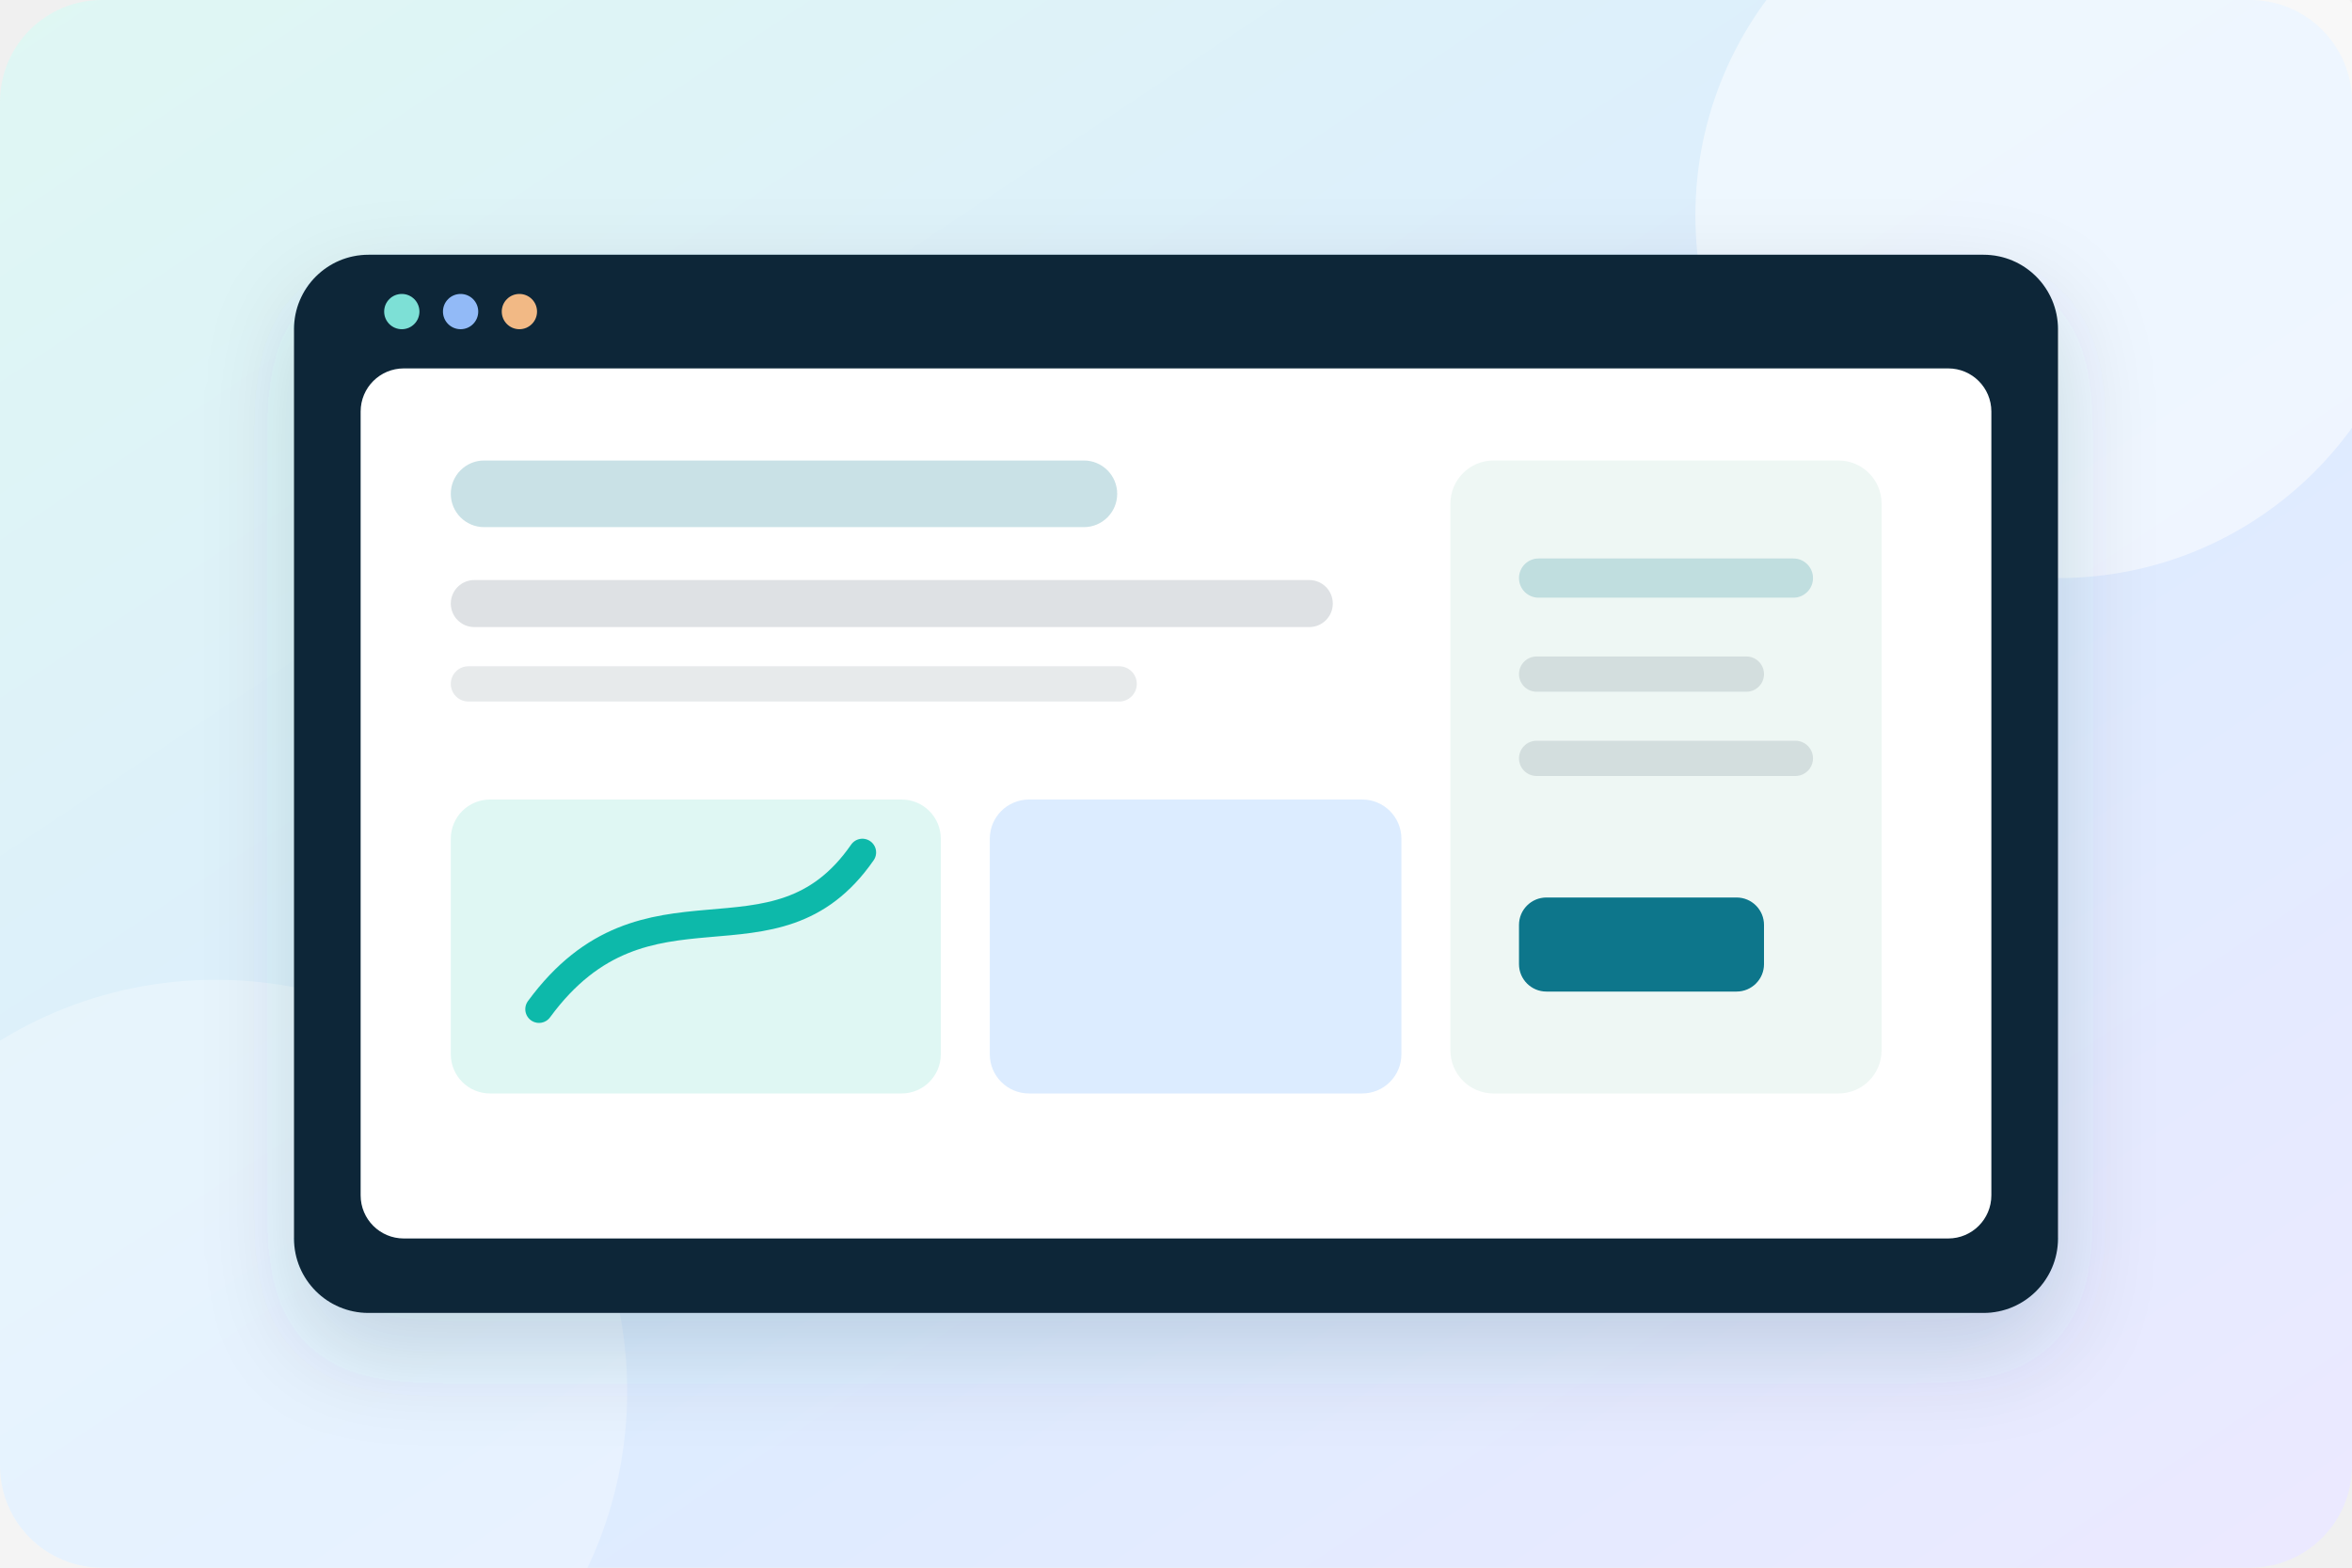
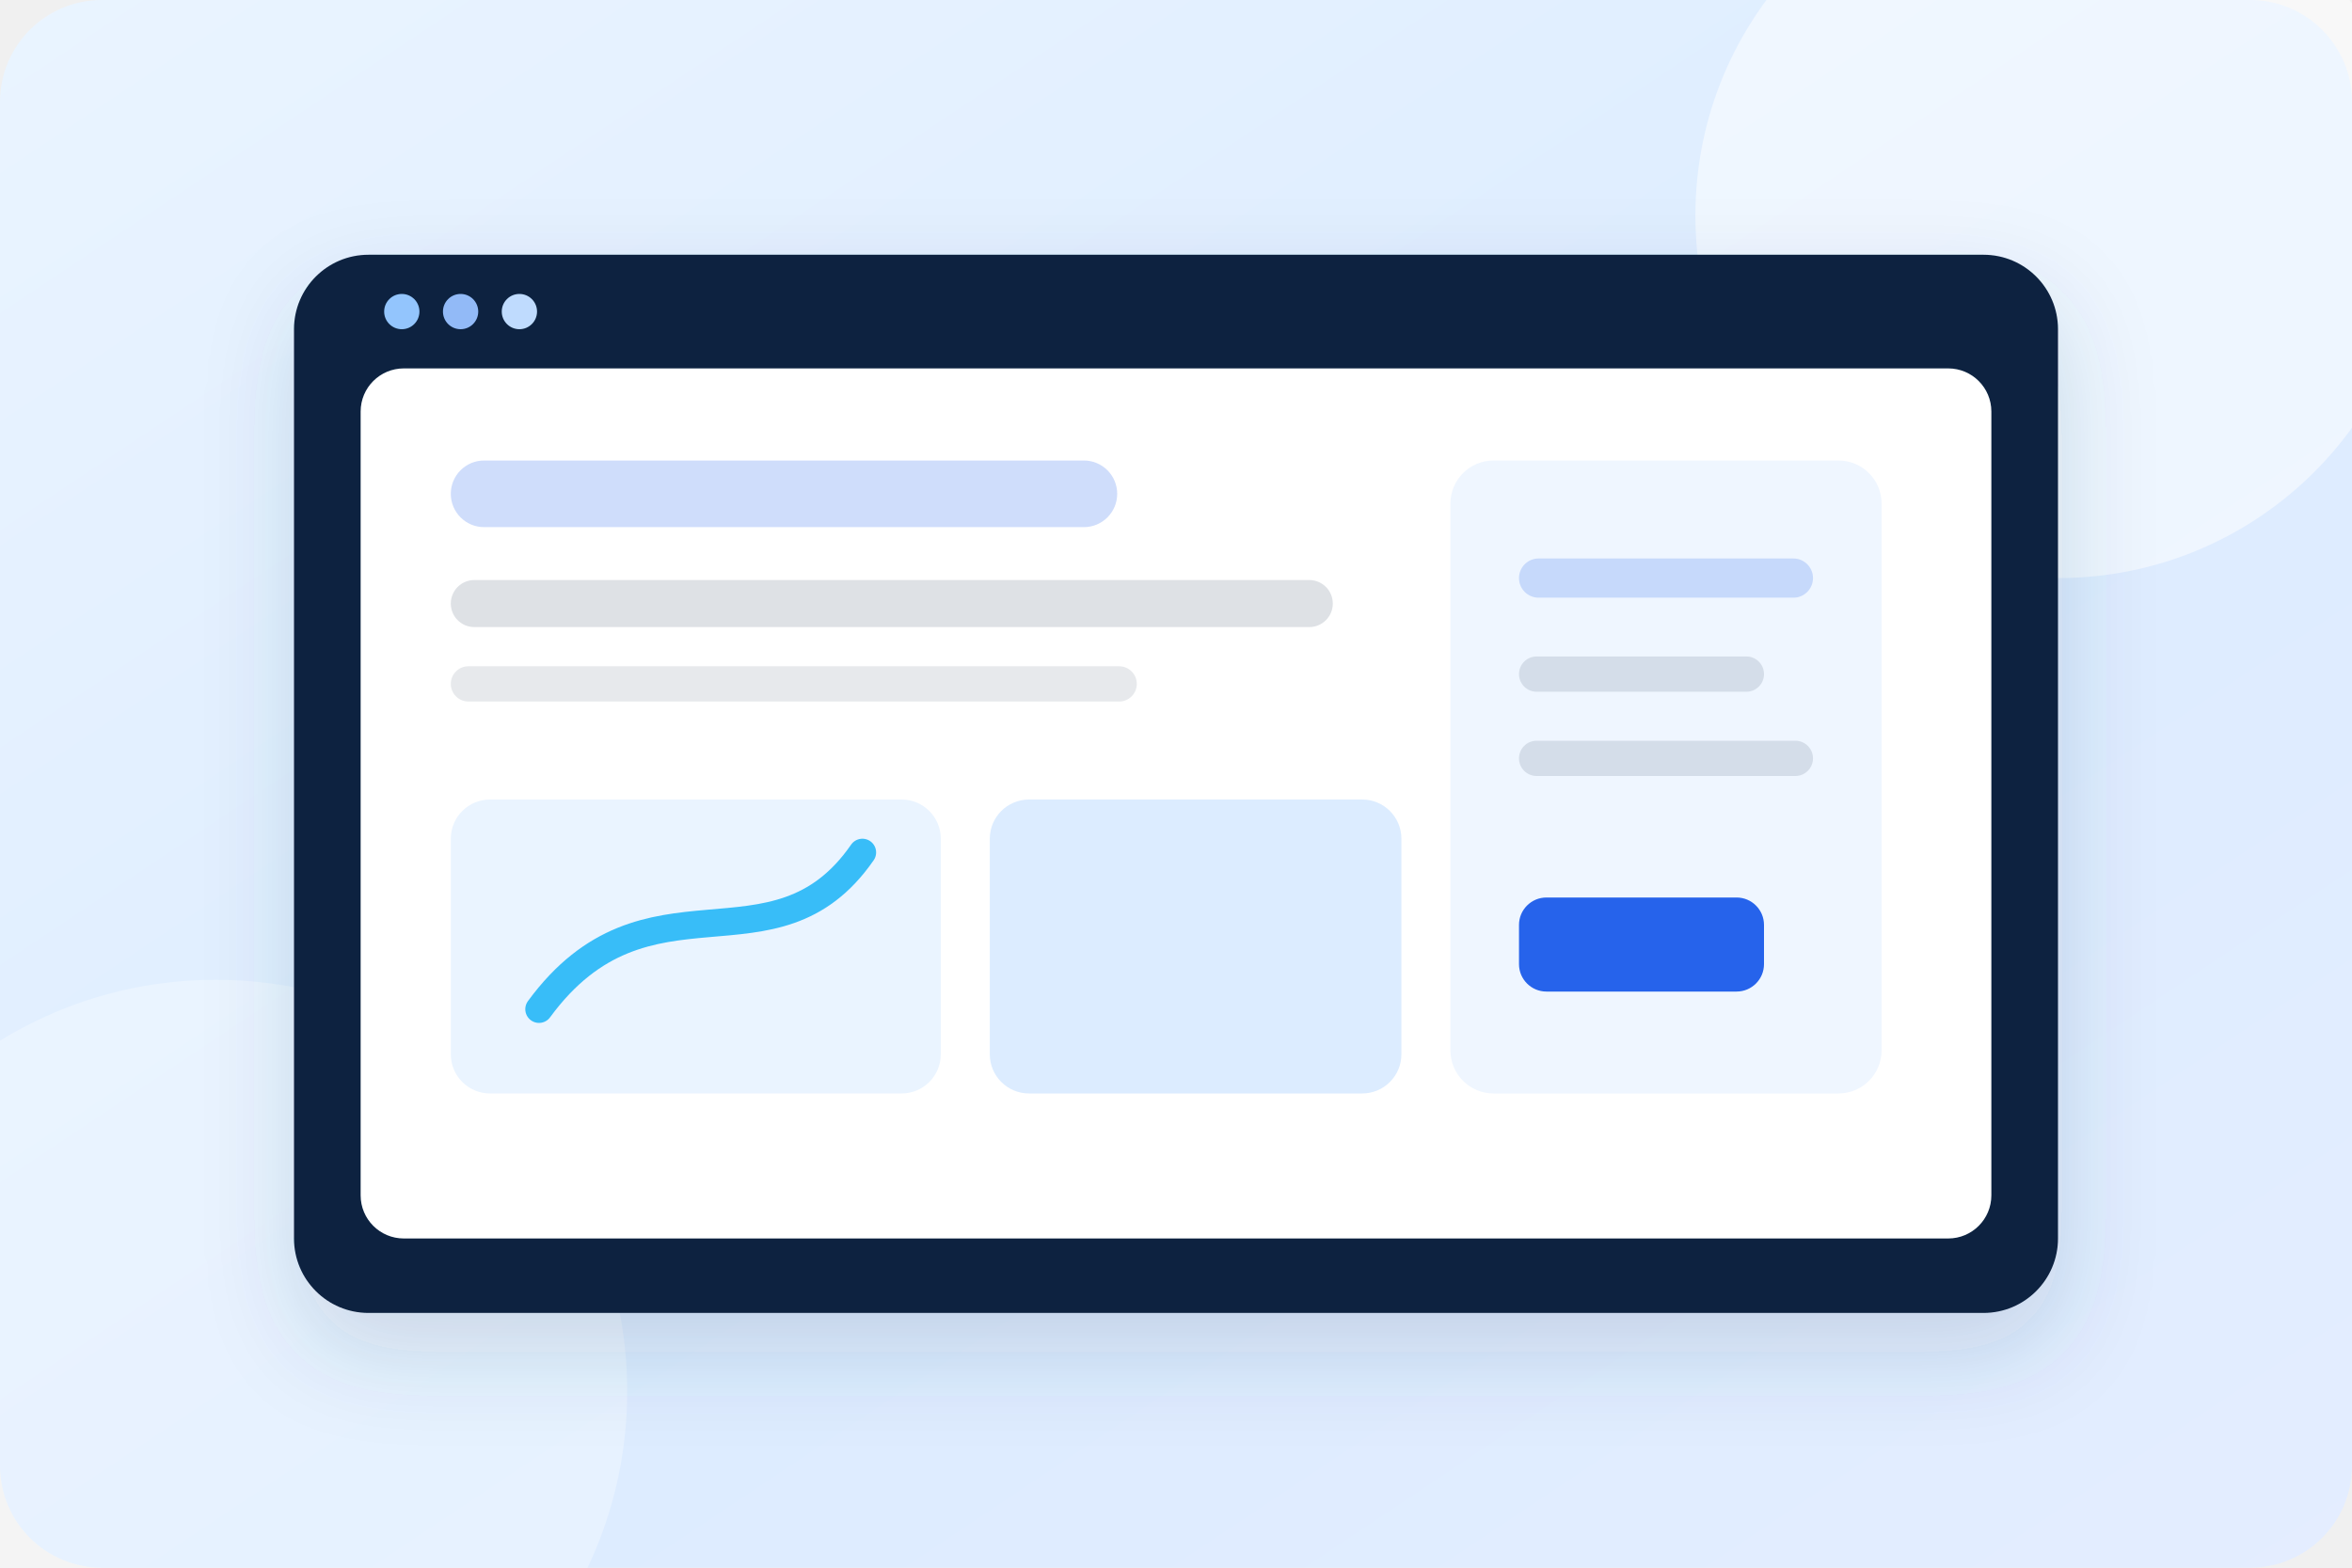
<svg xmlns="http://www.w3.org/2000/svg" viewBox="0 0 1200 800" role="img" aria-labelledby="title desc">
  <defs>
    <linearGradient id="bg" x1="0" y1="0" x2="1" y2="1">
-       <stop stop-color="#dff7f3" />
+       <stop stop-color="#eaf4ff" />
      <stop offset=".55" stop-color="#dcecff" />
-       <stop offset="1" stop-color="#ece9ff" />
+       <stop offset="1" stop-color="#e4edff" />
    </linearGradient>
    <filter id="s" x="-20%" y="-20%" width="140%" height="140%">
-       <feDropShadow dy="20" stdDeviation="24" flood-color="#17394a" flood-opacity=".16" />
+       <feDropShadow dy="20" stdDeviation="24" flood-color="#274b70" flood-opacity=".16" />
    </filter>
  </defs>
  <rect width="1200" height="800" rx="52" fill="url(#bg)" />
  <circle cx="1050" cy="110" r="185" fill="#fff" opacity=".5" />
  <circle cx="110" cy="710" r="210" fill="#fff" opacity=".3" />
  <g filter="url(#s)">
-     <rect x="150" y="130" width="900" height="540" rx="38" fill="#0b2638" />
+     <rect x="150" y="130" width="900" height="540" rx="38" fill="#0b2341" />
    <rect x="184" y="188" width="832" height="444" rx="22" fill="#fff" />
-     <circle cx="205" cy="159" r="9" fill="#7de0d6" />
+     <circle cx="205" cy="159" r="9" fill="#93c5fd" />
    <circle cx="235" cy="159" r="9" fill="#92baf7" />
-     <circle cx="265" cy="159" r="9" fill="#f2b985" />
-     <rect x="230" y="235" width="340" height="34" rx="17" fill="#08768b" opacity=".22" />
-     <rect x="230" y="296" width="450" height="24" rx="12" fill="#0b2638" opacity=".14" />
-     <rect x="230" y="340" width="350" height="18" rx="9" fill="#0b2638" opacity=".1" />
-     <rect x="230" y="408" width="250" height="150" rx="20" fill="#dff7f3" />
+     <circle cx="265" cy="159" r="9" fill="#bfdbfe" />
+     <rect x="230" y="235" width="340" height="34" rx="17" fill="#2563eb" opacity=".22" />
+     <rect x="230" y="296" width="450" height="24" rx="12" fill="#0b2341" opacity=".14" />
+     <rect x="230" y="340" width="350" height="18" rx="9" fill="#0b2341" opacity=".1" />
+     <rect x="230" y="408" width="250" height="150" rx="20" fill="#eaf4ff" />
    <rect x="505" y="408" width="210" height="150" rx="20" fill="#dcecff" />
-     <rect x="740" y="235" width="220" height="323" rx="22" fill="#eef7f4" />
-     <path d="M275 515 C330 440 395 500 440 435" fill="none" stroke="#11b9aa" stroke-width="14" stroke-linecap="round" />
-     <rect x="775" y="285" width="150" height="20" rx="10" fill="#08768b" opacity=".2" />
-     <rect x="775" y="335" width="125" height="18" rx="9" fill="#0b2638" opacity=".12" />
-     <rect x="775" y="378" width="150" height="18" rx="9" fill="#0b2638" opacity=".12" />
-     <rect x="775" y="458" width="125" height="48" rx="14" fill="#08768b" />
+     <rect x="740" y="235" width="220" height="323" rx="22" fill="#eff6ff" />
+     <path d="M275 515 C330 440 395 500 440 435" fill="none" stroke="#38bdf8" stroke-width="14" stroke-linecap="round" />
+     <rect x="775" y="285" width="150" height="20" rx="10" fill="#2563eb" opacity=".2" />
+     <rect x="775" y="335" width="125" height="18" rx="9" fill="#0b2341" opacity=".12" />
+     <rect x="775" y="378" width="150" height="18" rx="9" fill="#0b2341" opacity=".12" />
+     <rect x="775" y="458" width="125" height="48" rx="14" fill="#2563eb" />
  </g>
</svg>
